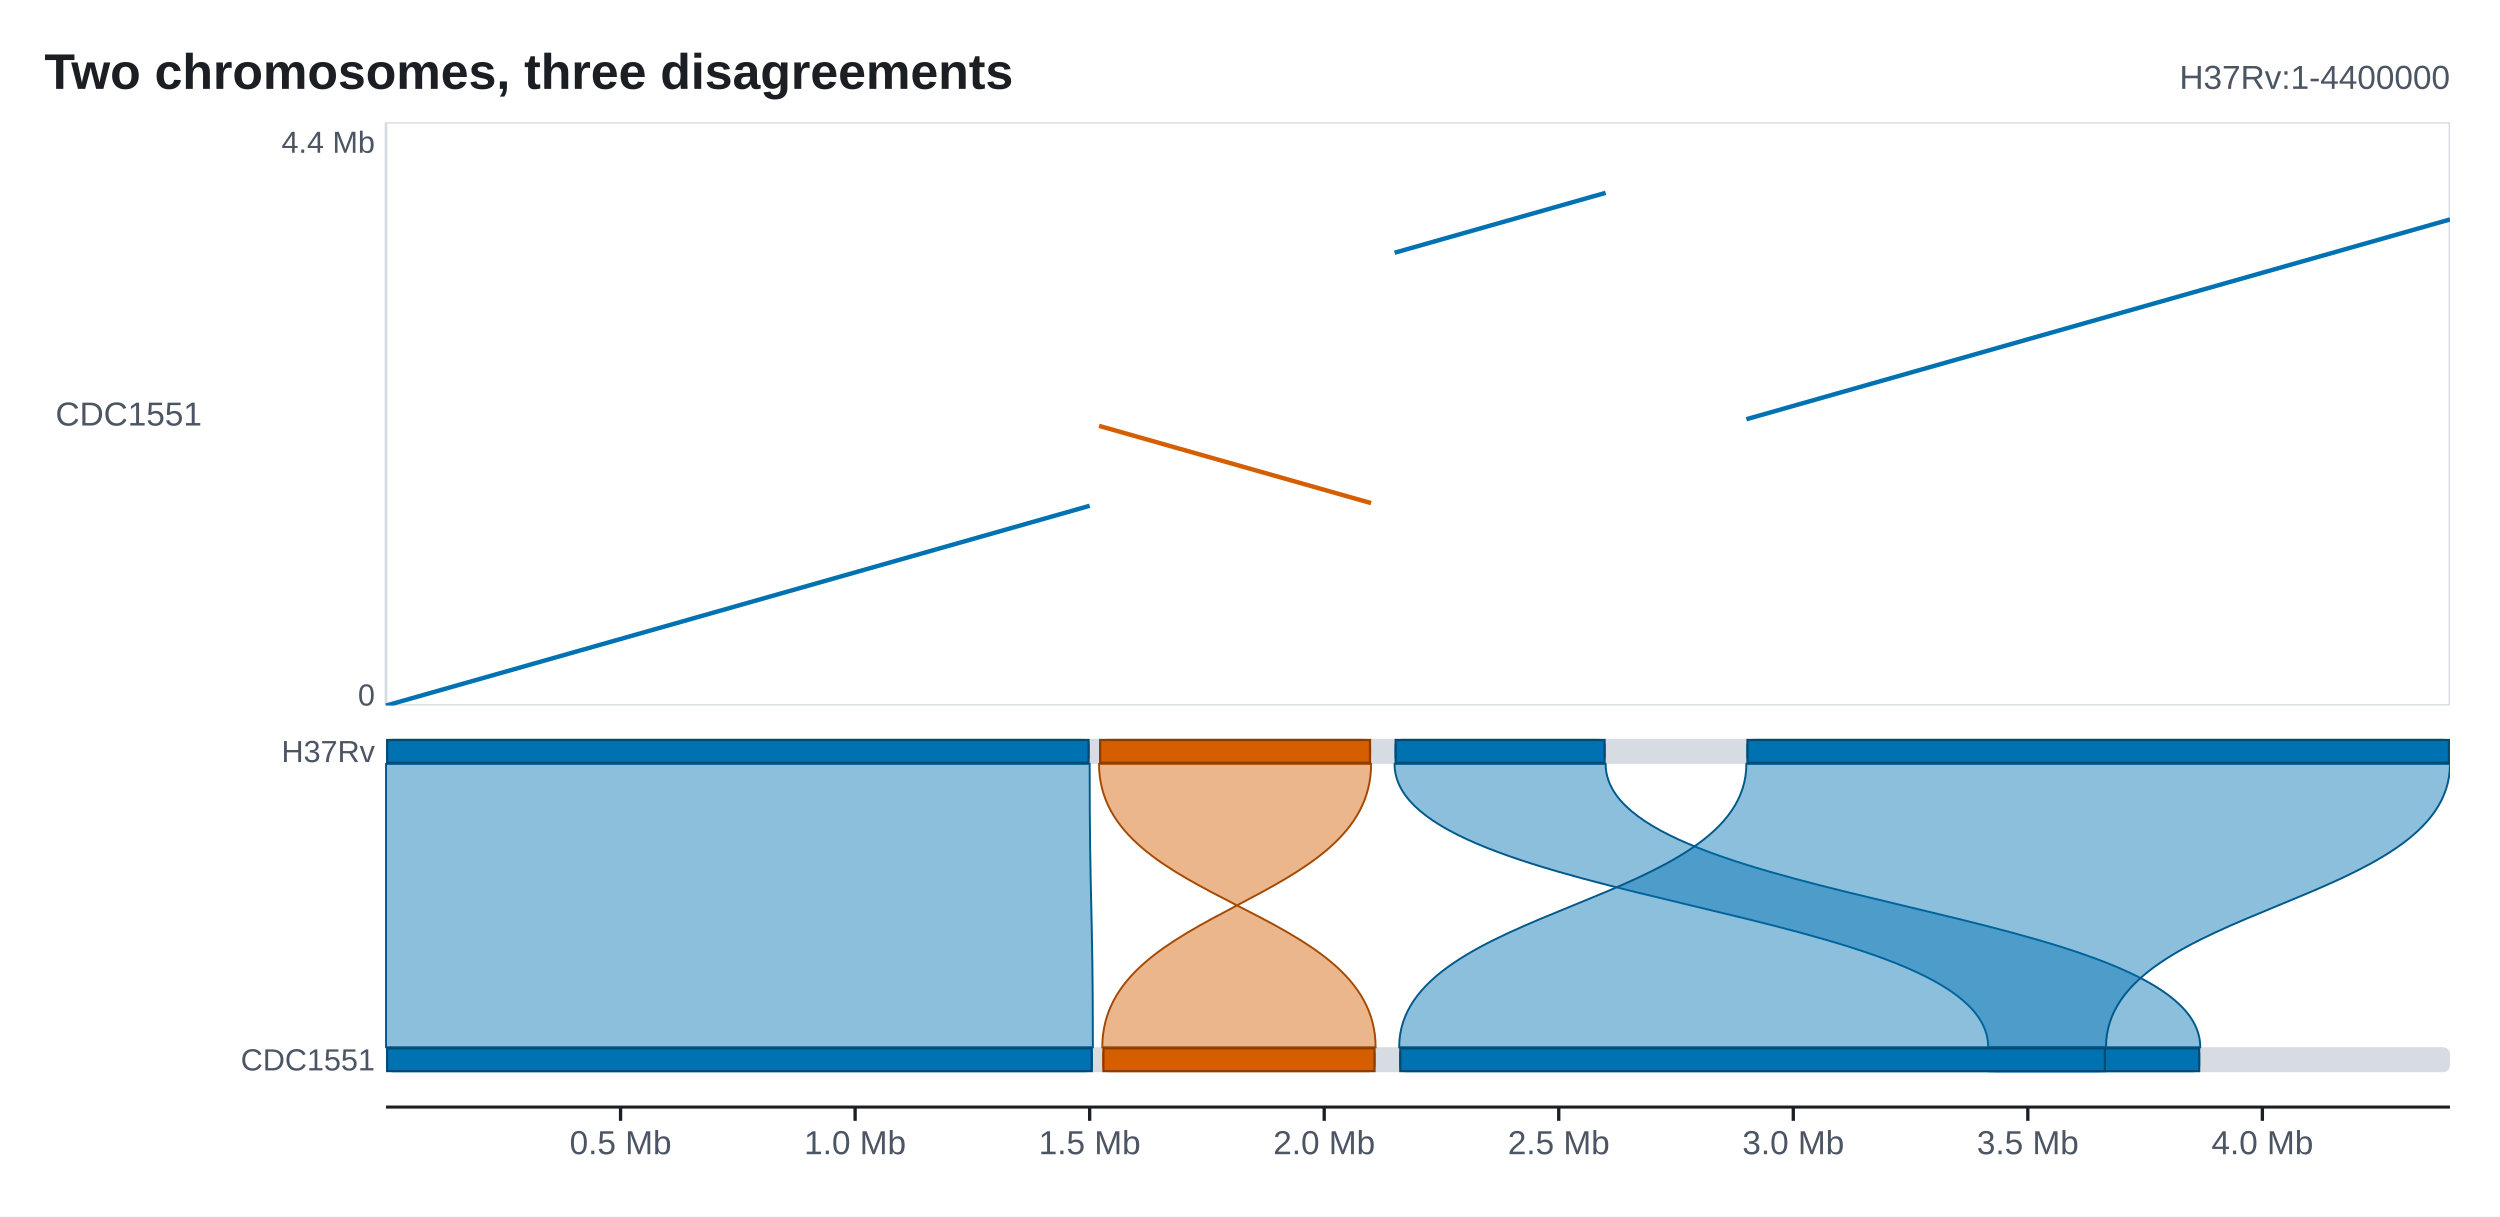
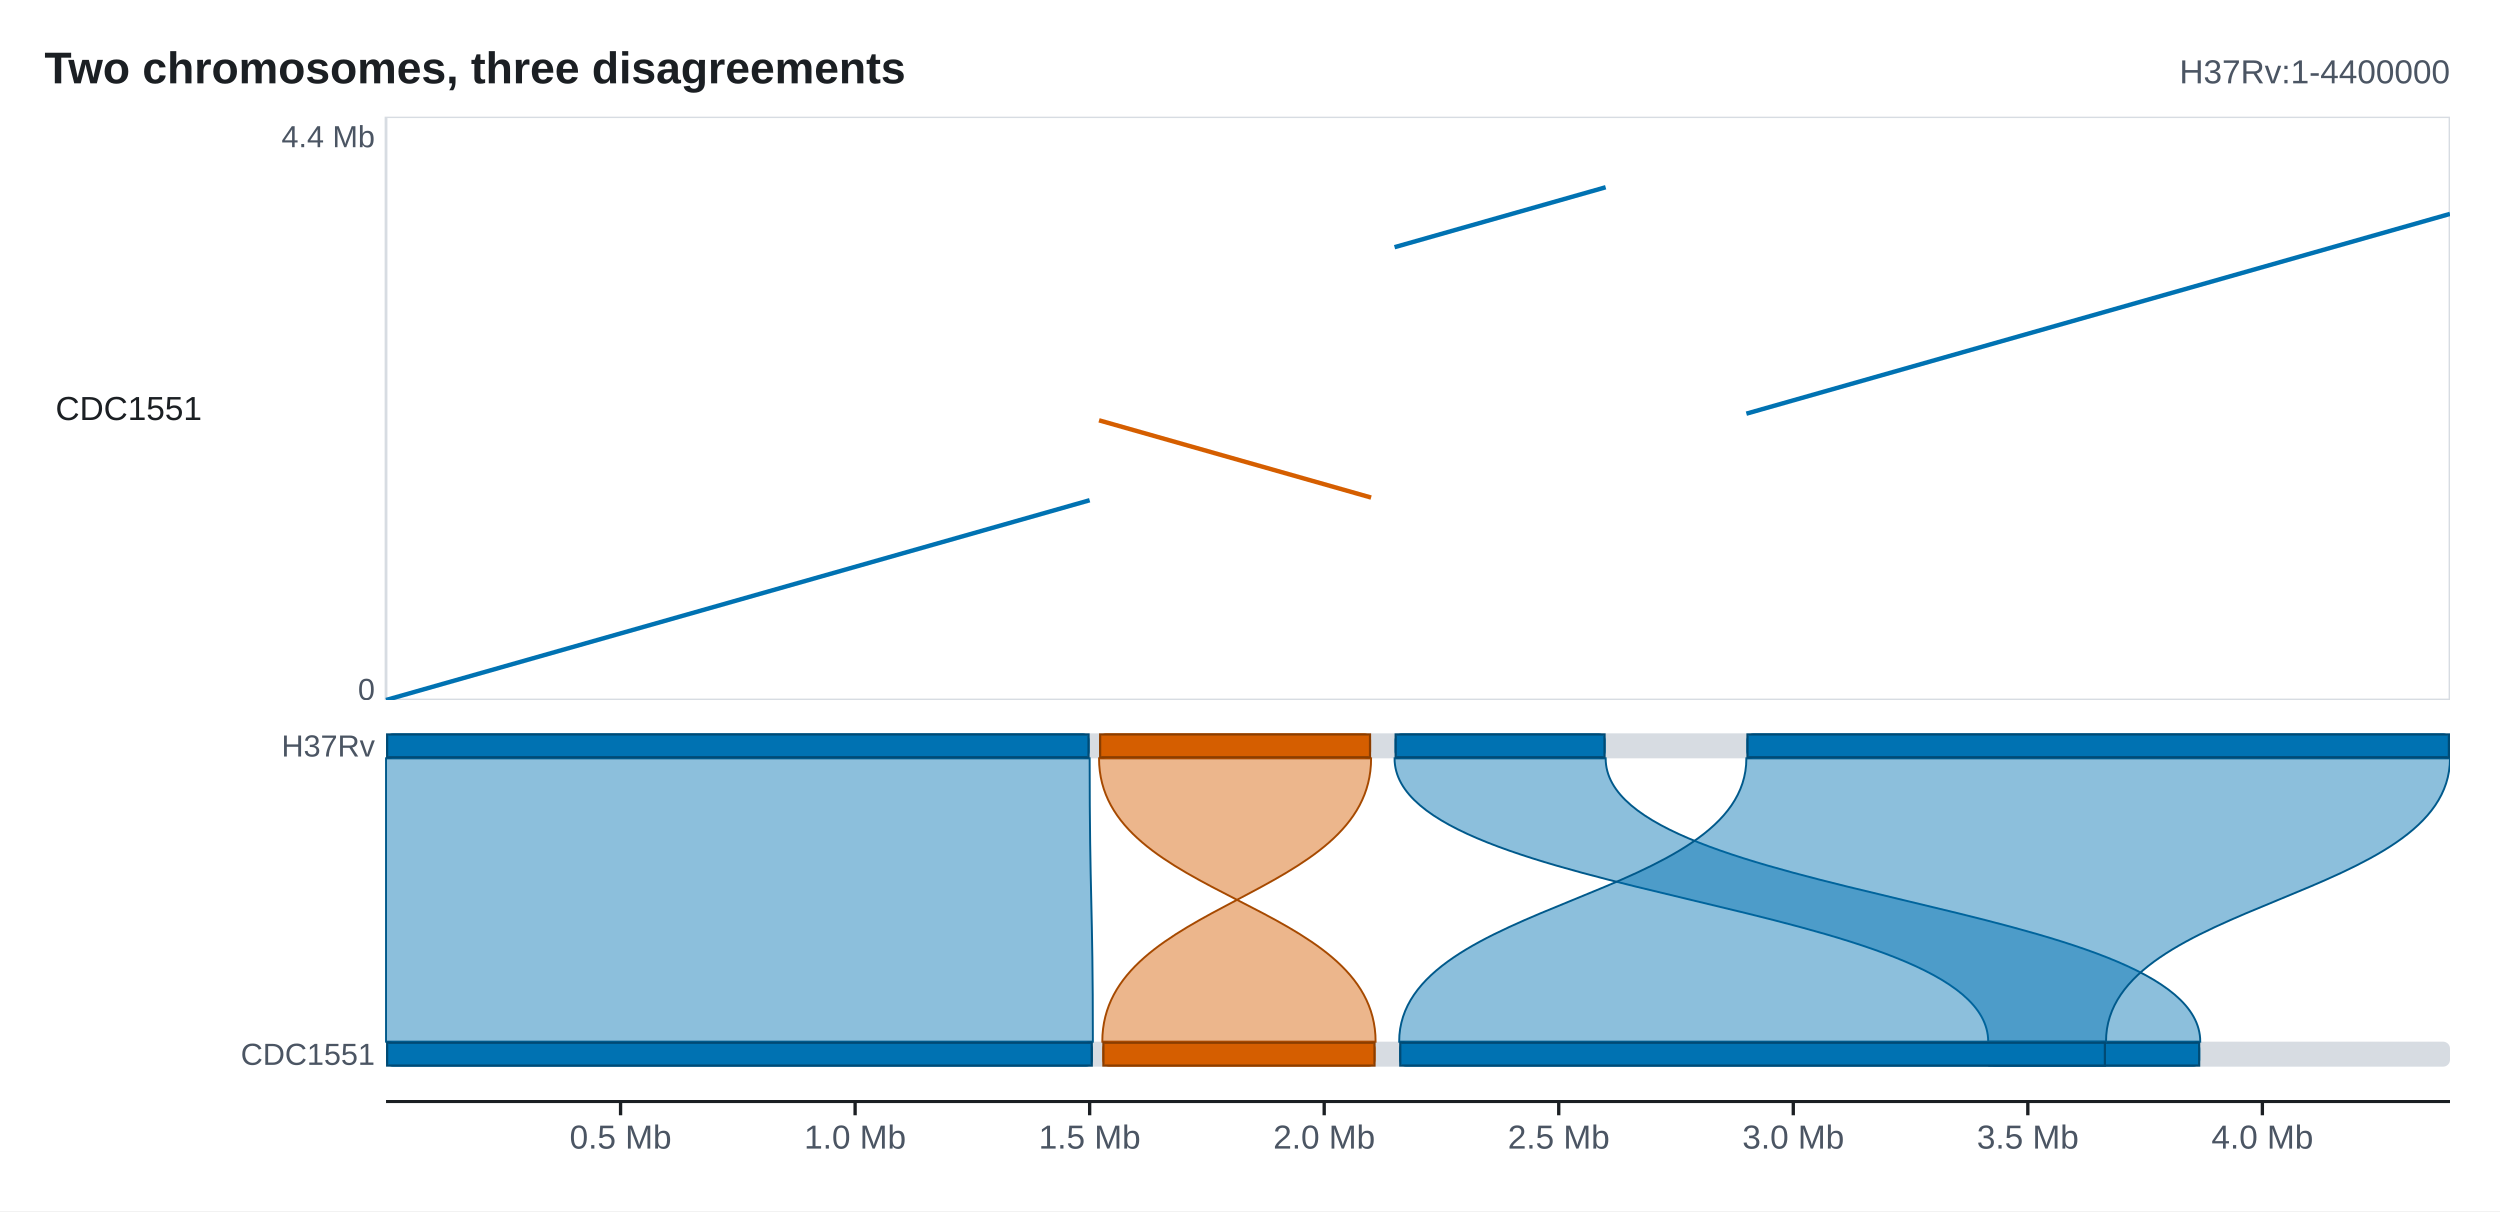
- <svg xmlns="http://www.w3.org/2000/svg" width="900" height="438" viewBox="0 0 900 438" font-family="Liberation Sans, Arial, Helvetica, sans-serif" role="img" aria-labelledby="karyon-title karyon-desc">
+ <svg xmlns="http://www.w3.org/2000/svg" width="900" height="436" viewBox="0 0 900 436" font-family="Liberation Sans, Arial, Helvetica, sans-serif" role="img" aria-labelledby="karyon-title karyon-desc">
  <defs>
    <clipPath id="karyon-clip-0">
-       <rect x="97.343" y="44" width="784.657" height="210" />
+       <rect x="97.343" y="42" width="784.657" height="210" />
    </clipPath>
    <clipPath id="karyon-clip-1">
-       <rect x="82.68" y="266" width="799.32" height="120" />
+       <rect x="82.68" y="264" width="799.32" height="120" />
    </clipPath>
    <clipPath id="karyon-clip-2">
-       <rect x="138.97" y="398" width="743.03" height="26" />
+       <rect x="138.97" y="396" width="743.03" height="26" />
    </clipPath>
  </defs>
-   <rect x="0" y="0" width="900" height="438" fill="#ffffff" />
-   <text x="16" y="32" fill="#1b1f23" font-size="18" text-anchor="start" font-weight="bold">Two chromosomes, three disagreements</text>
-   <text x="882" y="32" fill="#4b5563" font-size="12" text-anchor="end">H37Rv:1-4400000</text>
-   <text x="72.68" y="153.2" fill="#4b5563" font-size="12" text-anchor="end">CDC1551</text>
+   <rect x="0" y="0" width="900" height="436" fill="#ffffff" />
+   <text x="16" y="30" fill="#1b1f23" font-size="16" text-anchor="start" font-weight="bold">Two chromosomes, three disagreements</text>
+   <text x="882" y="30" fill="#4b5563" font-size="12" text-anchor="end">H37Rv:1-4400000</text>
+   <text x="72.68" y="151.2" fill="#1b1f23" font-size="12" text-anchor="end">CDC1551</text>
  <g clip-path="url(#karyon-clip-0)">
-     <rect x="138.97" y="44" width="743.03" height="210" fill="none" stroke="#d7dce2" stroke-width="1" />
+     <rect x="138.97" y="42" width="743.03" height="210" fill="none" stroke="#d7dce2" stroke-width="1" />
    <g>
-       <line x1="138.97" y1="254" x2="392.276" y2="182.082" stroke="#0072b2" stroke-width="1.6" />
+       <line x1="138.97" y1="252" x2="392.276" y2="180.082" stroke="#0072b2" stroke-width="1.6" />
    </g>
    <g>
-       <line x1="395.653" y1="153.315" x2="493.598" y2="181.123" stroke="#d55e00" stroke-width="1.6" />
+       <line x1="395.653" y1="151.315" x2="493.598" y2="179.123" stroke="#d55e00" stroke-width="1.6" />
    </g>
    <g>
-       <line x1="502.041" y1="90.986" x2="578.033" y2="69.411" stroke="#0072b2" stroke-width="1.6" />
+       <line x1="502.041" y1="88.986" x2="578.033" y2="67.411" stroke="#0072b2" stroke-width="1.6" />
    </g>
    <g>
-       <line x1="628.694" y1="150.918" x2="882" y2="79" stroke="#0072b2" stroke-width="1.6" />
+       <line x1="628.694" y1="148.918" x2="882" y2="77" stroke="#0072b2" stroke-width="1.6" />
    </g>
-     <text x="134.97" y="55" fill="#4b5563" font-size="11" text-anchor="end">4.4 Mb</text>
-     <text x="134.97" y="254" fill="#4b5563" font-size="11" text-anchor="end">0</text>
+     <text x="134.97" y="53" fill="#4b5563" font-size="11" text-anchor="end">4.4 Mb</text>
+     <text x="134.97" y="252" fill="#4b5563" font-size="11" text-anchor="end">0</text>
  </g>
  <g clip-path="url(#karyon-clip-1)">
-     <rect x="138.97" y="266" width="743.03" height="9" rx="2.5" fill="#d7dce2" />
-     <rect x="138.97" y="377" width="743.03" height="9" rx="2.5" fill="#d7dce2" />
+     <rect x="138.97" y="264" width="743.03" height="9" rx="2.5" fill="#d7dce2" />
+     <rect x="138.97" y="375" width="743.03" height="9" rx="2.5" fill="#d7dce2" />
    <g>
-       <path d="M138.97 275 C138.97 326 138.97 326 138.97 377 L393.432 377 C393.432 326 392.276 326 392.276 275 Z" fill="#0072b2" fill-opacity="0.45" />
-       <path d="M138.97 275 C138.97 326 138.97 326 138.97 377 L393.432 377 C393.432 326 392.276 326 392.276 275 Z" fill="none" stroke="#00598b" stroke-width="0.7" />
-       <rect x="138.97" y="266" width="253.306" height="9" rx="2.5" fill="#0072b2" />
-       <rect x="139.37" y="266.4" width="252.506" height="8.2" fill="none" stroke="#004a74" stroke-width="0.8" />
-       <rect x="138.97" y="377" width="254.462" height="9" rx="2.5" fill="#0072b2" />
-       <rect x="139.37" y="377.4" width="253.662" height="8.2" fill="none" stroke="#004a74" stroke-width="0.8" />
+       <path d="M138.97 273 C138.97 324 138.97 324 138.97 375 L393.432 375 C393.432 324 392.276 324 392.276 273 Z" fill="#0072b2" fill-opacity="0.45" />
+       <path d="M138.97 273 C138.97 324 138.97 324 138.97 375 L393.432 375 C393.432 324 392.276 324 392.276 273 Z" fill="none" stroke="#00598b" stroke-width="0.7" />
+       <rect x="138.97" y="264" width="253.306" height="9" rx="2.5" fill="#0072b2" />
+       <rect x="139.37" y="264.4" width="252.506" height="8.2" fill="none" stroke="#004a74" stroke-width="0.8" />
+       <rect x="138.97" y="375" width="254.462" height="9" rx="2.5" fill="#0072b2" />
+       <rect x="139.37" y="375.4" width="253.662" height="8.2" fill="none" stroke="#004a74" stroke-width="0.8" />
    </g>
    <g>
-       <path d="M395.653 275 C395.653 326 495.217 326 495.217 377 L396.825 377 C396.825 326 493.598 326 493.598 275 Z" fill="#d55e00" fill-opacity="0.45" />
-       <path d="M395.653 275 C395.653 326 495.217 326 495.217 377 L396.825 377 C396.825 326 493.598 326 493.598 275 Z" fill="none" stroke="#a64900" stroke-width="0.7" />
-       <rect x="395.653" y="266" width="97.945" height="9" rx="2.5" fill="#d55e00" />
-       <rect x="396.053" y="266.4" width="97.145" height="8.2" fill="none" stroke="#8a3d00" stroke-width="0.8" />
-       <rect x="396.825" y="377" width="98.392" height="9" rx="2.5" fill="#d55e00" />
-       <rect x="397.225" y="377.4" width="97.592" height="8.2" fill="none" stroke="#8a3d00" stroke-width="0.8" />
+       <path d="M395.653 273 C395.653 324 495.217 324 495.217 375 L396.825 375 C396.825 324 493.598 324 493.598 273 Z" fill="#d55e00" fill-opacity="0.45" />
+       <path d="M395.653 273 C395.653 324 495.217 324 495.217 375 L396.825 375 C396.825 324 493.598 324 493.598 273 Z" fill="none" stroke="#a64900" stroke-width="0.7" />
+       <rect x="395.653" y="264" width="97.945" height="9" rx="2.5" fill="#d55e00" />
+       <rect x="396.053" y="264.4" width="97.145" height="8.2" fill="none" stroke="#8a3d00" stroke-width="0.8" />
+       <rect x="396.825" y="375" width="98.392" height="9" rx="2.5" fill="#d55e00" />
+       <rect x="397.225" y="375.4" width="97.592" height="8.2" fill="none" stroke="#8a3d00" stroke-width="0.8" />
    </g>
    <g>
-       <path d="M502.041 275 C502.041 326 715.751 326 715.751 377 L792.09 377 C792.09 326 578.033 326 578.033 275 Z" fill="#0072b2" fill-opacity="0.45" />
-       <path d="M502.041 275 C502.041 326 715.751 326 715.751 377 L792.09 377 C792.09 326 578.033 326 578.033 275 Z" fill="none" stroke="#00598b" stroke-width="0.7" />
-       <rect x="502.041" y="266" width="75.992" height="9" rx="2.5" fill="#0072b2" />
-       <rect x="502.441" y="266.4" width="75.192" height="8.2" fill="none" stroke="#004a74" stroke-width="0.8" />
-       <rect x="715.751" y="377" width="76.339" height="9" rx="2.5" fill="#0072b2" />
-       <rect x="716.151" y="377.4" width="75.539" height="8.2" fill="none" stroke="#004a74" stroke-width="0.8" />
+       <path d="M502.041 273 C502.041 324 715.751 324 715.751 375 L792.09 375 C792.09 324 578.033 324 578.033 273 Z" fill="#0072b2" fill-opacity="0.45" />
+       <path d="M502.041 273 C502.041 324 715.751 324 715.751 375 L792.09 375 C792.09 324 578.033 324 578.033 273 Z" fill="none" stroke="#00598b" stroke-width="0.7" />
+       <rect x="502.041" y="264" width="75.992" height="9" rx="2.5" fill="#0072b2" />
+       <rect x="502.441" y="264.4" width="75.192" height="8.2" fill="none" stroke="#004a74" stroke-width="0.8" />
+       <rect x="715.751" y="375" width="76.339" height="9" rx="2.5" fill="#0072b2" />
+       <rect x="716.151" y="375.4" width="75.539" height="8.2" fill="none" stroke="#004a74" stroke-width="0.8" />
    </g>
    <g>
-       <path d="M628.694 275 C628.694 326 503.699 326 503.699 377 L758.162 377 C758.162 326 882 326 882 275 Z" fill="#0072b2" fill-opacity="0.45" />
-       <path d="M628.694 275 C628.694 326 503.699 326 503.699 377 L758.162 377 C758.162 326 882 326 882 275 Z" fill="none" stroke="#00598b" stroke-width="0.7" />
-       <rect x="628.694" y="266" width="253.306" height="9" rx="2.5" fill="#0072b2" />
-       <rect x="629.094" y="266.4" width="252.506" height="8.2" fill="none" stroke="#004a74" stroke-width="0.8" />
-       <rect x="503.699" y="377" width="254.462" height="9" rx="2.5" fill="#0072b2" />
-       <rect x="504.099" y="377.4" width="253.662" height="8.2" fill="none" stroke="#004a74" stroke-width="0.8" />
+       <path d="M628.694 273 C628.694 324 503.699 324 503.699 375 L758.162 375 C758.162 324 882 324 882 273 Z" fill="#0072b2" fill-opacity="0.45" />
+       <path d="M628.694 273 C628.694 324 503.699 324 503.699 375 L758.162 375 C758.162 324 882 324 882 273 Z" fill="none" stroke="#00598b" stroke-width="0.7" />
+       <rect x="628.694" y="264" width="253.306" height="9" rx="2.5" fill="#0072b2" />
+       <rect x="629.094" y="264.4" width="252.506" height="8.2" fill="none" stroke="#004a74" stroke-width="0.8" />
+       <rect x="503.699" y="375" width="254.462" height="9" rx="2.5" fill="#0072b2" />
+       <rect x="504.099" y="375.4" width="253.662" height="8.2" fill="none" stroke="#004a74" stroke-width="0.8" />
    </g>
-     <text x="134.97" y="274.35" fill="#4b5563" font-size="11" text-anchor="end">H37Rv</text>
-     <text x="134.97" y="385.35" fill="#4b5563" font-size="11" text-anchor="end">CDC1551</text>
+     <text x="134.97" y="272.35" fill="#4b5563" font-size="11" text-anchor="end">H37Rv</text>
+     <text x="134.97" y="383.35" fill="#4b5563" font-size="11" text-anchor="end">CDC1551</text>
  </g>
  <g clip-path="url(#karyon-clip-2)">
-     <line x1="138.97" y1="398.5" x2="882" y2="398.5" stroke="#1b1f23" stroke-width="1.2" />
-     <line x1="223.405" y1="398.5" x2="223.405" y2="403.5" stroke="#1b1f23" stroke-width="1.2" />
-     <text x="223.405" y="415.5" fill="#4b5563" font-size="12" text-anchor="middle">0.5 Mb</text>
-     <line x1="307.84" y1="398.5" x2="307.84" y2="403.5" stroke="#1b1f23" stroke-width="1.2" />
-     <text x="307.84" y="415.5" fill="#4b5563" font-size="12" text-anchor="middle">1.0 Mb</text>
-     <line x1="392.276" y1="398.5" x2="392.276" y2="403.5" stroke="#1b1f23" stroke-width="1.2" />
-     <text x="392.276" y="415.5" fill="#4b5563" font-size="12" text-anchor="middle">1.5 Mb</text>
-     <line x1="476.711" y1="398.5" x2="476.711" y2="403.5" stroke="#1b1f23" stroke-width="1.2" />
-     <text x="476.711" y="415.5" fill="#4b5563" font-size="12" text-anchor="middle">2.0 Mb</text>
-     <line x1="561.146" y1="398.5" x2="561.146" y2="403.5" stroke="#1b1f23" stroke-width="1.2" />
-     <text x="561.146" y="415.5" fill="#4b5563" font-size="12" text-anchor="middle">2.5 Mb</text>
-     <line x1="645.581" y1="398.5" x2="645.581" y2="403.5" stroke="#1b1f23" stroke-width="1.2" />
-     <text x="645.581" y="415.5" fill="#4b5563" font-size="12" text-anchor="middle">3.0 Mb</text>
-     <line x1="730.016" y1="398.5" x2="730.016" y2="403.5" stroke="#1b1f23" stroke-width="1.2" />
-     <text x="730.016" y="415.5" fill="#4b5563" font-size="12" text-anchor="middle">3.5 Mb</text>
-     <line x1="814.452" y1="398.5" x2="814.452" y2="403.5" stroke="#1b1f23" stroke-width="1.2" />
-     <text x="814.452" y="415.5" fill="#4b5563" font-size="12" text-anchor="middle">4.0 Mb</text>
+     <line x1="138.97" y1="396.5" x2="882" y2="396.5" stroke="#1b1f23" stroke-width="1.2" />
+     <line x1="223.405" y1="396.5" x2="223.405" y2="401.5" stroke="#1b1f23" stroke-width="1.2" />
+     <text x="223.405" y="413.5" fill="#4b5563" font-size="12" text-anchor="middle">0.5 Mb</text>
+     <line x1="307.84" y1="396.5" x2="307.84" y2="401.5" stroke="#1b1f23" stroke-width="1.2" />
+     <text x="307.84" y="413.5" fill="#4b5563" font-size="12" text-anchor="middle">1.0 Mb</text>
+     <line x1="392.276" y1="396.5" x2="392.276" y2="401.5" stroke="#1b1f23" stroke-width="1.2" />
+     <text x="392.276" y="413.5" fill="#4b5563" font-size="12" text-anchor="middle">1.5 Mb</text>
+     <line x1="476.711" y1="396.5" x2="476.711" y2="401.5" stroke="#1b1f23" stroke-width="1.2" />
+     <text x="476.711" y="413.5" fill="#4b5563" font-size="12" text-anchor="middle">2.0 Mb</text>
+     <line x1="561.146" y1="396.5" x2="561.146" y2="401.5" stroke="#1b1f23" stroke-width="1.2" />
+     <text x="561.146" y="413.5" fill="#4b5563" font-size="12" text-anchor="middle">2.5 Mb</text>
+     <line x1="645.581" y1="396.5" x2="645.581" y2="401.5" stroke="#1b1f23" stroke-width="1.2" />
+     <text x="645.581" y="413.5" fill="#4b5563" font-size="12" text-anchor="middle">3.0 Mb</text>
+     <line x1="730.016" y1="396.5" x2="730.016" y2="401.5" stroke="#1b1f23" stroke-width="1.2" />
+     <text x="730.016" y="413.5" fill="#4b5563" font-size="12" text-anchor="middle">3.5 Mb</text>
+     <line x1="814.452" y1="396.5" x2="814.452" y2="401.5" stroke="#1b1f23" stroke-width="1.2" />
+     <text x="814.452" y="413.5" fill="#4b5563" font-size="12" text-anchor="middle">4.0 Mb</text>
  </g>
</svg>
